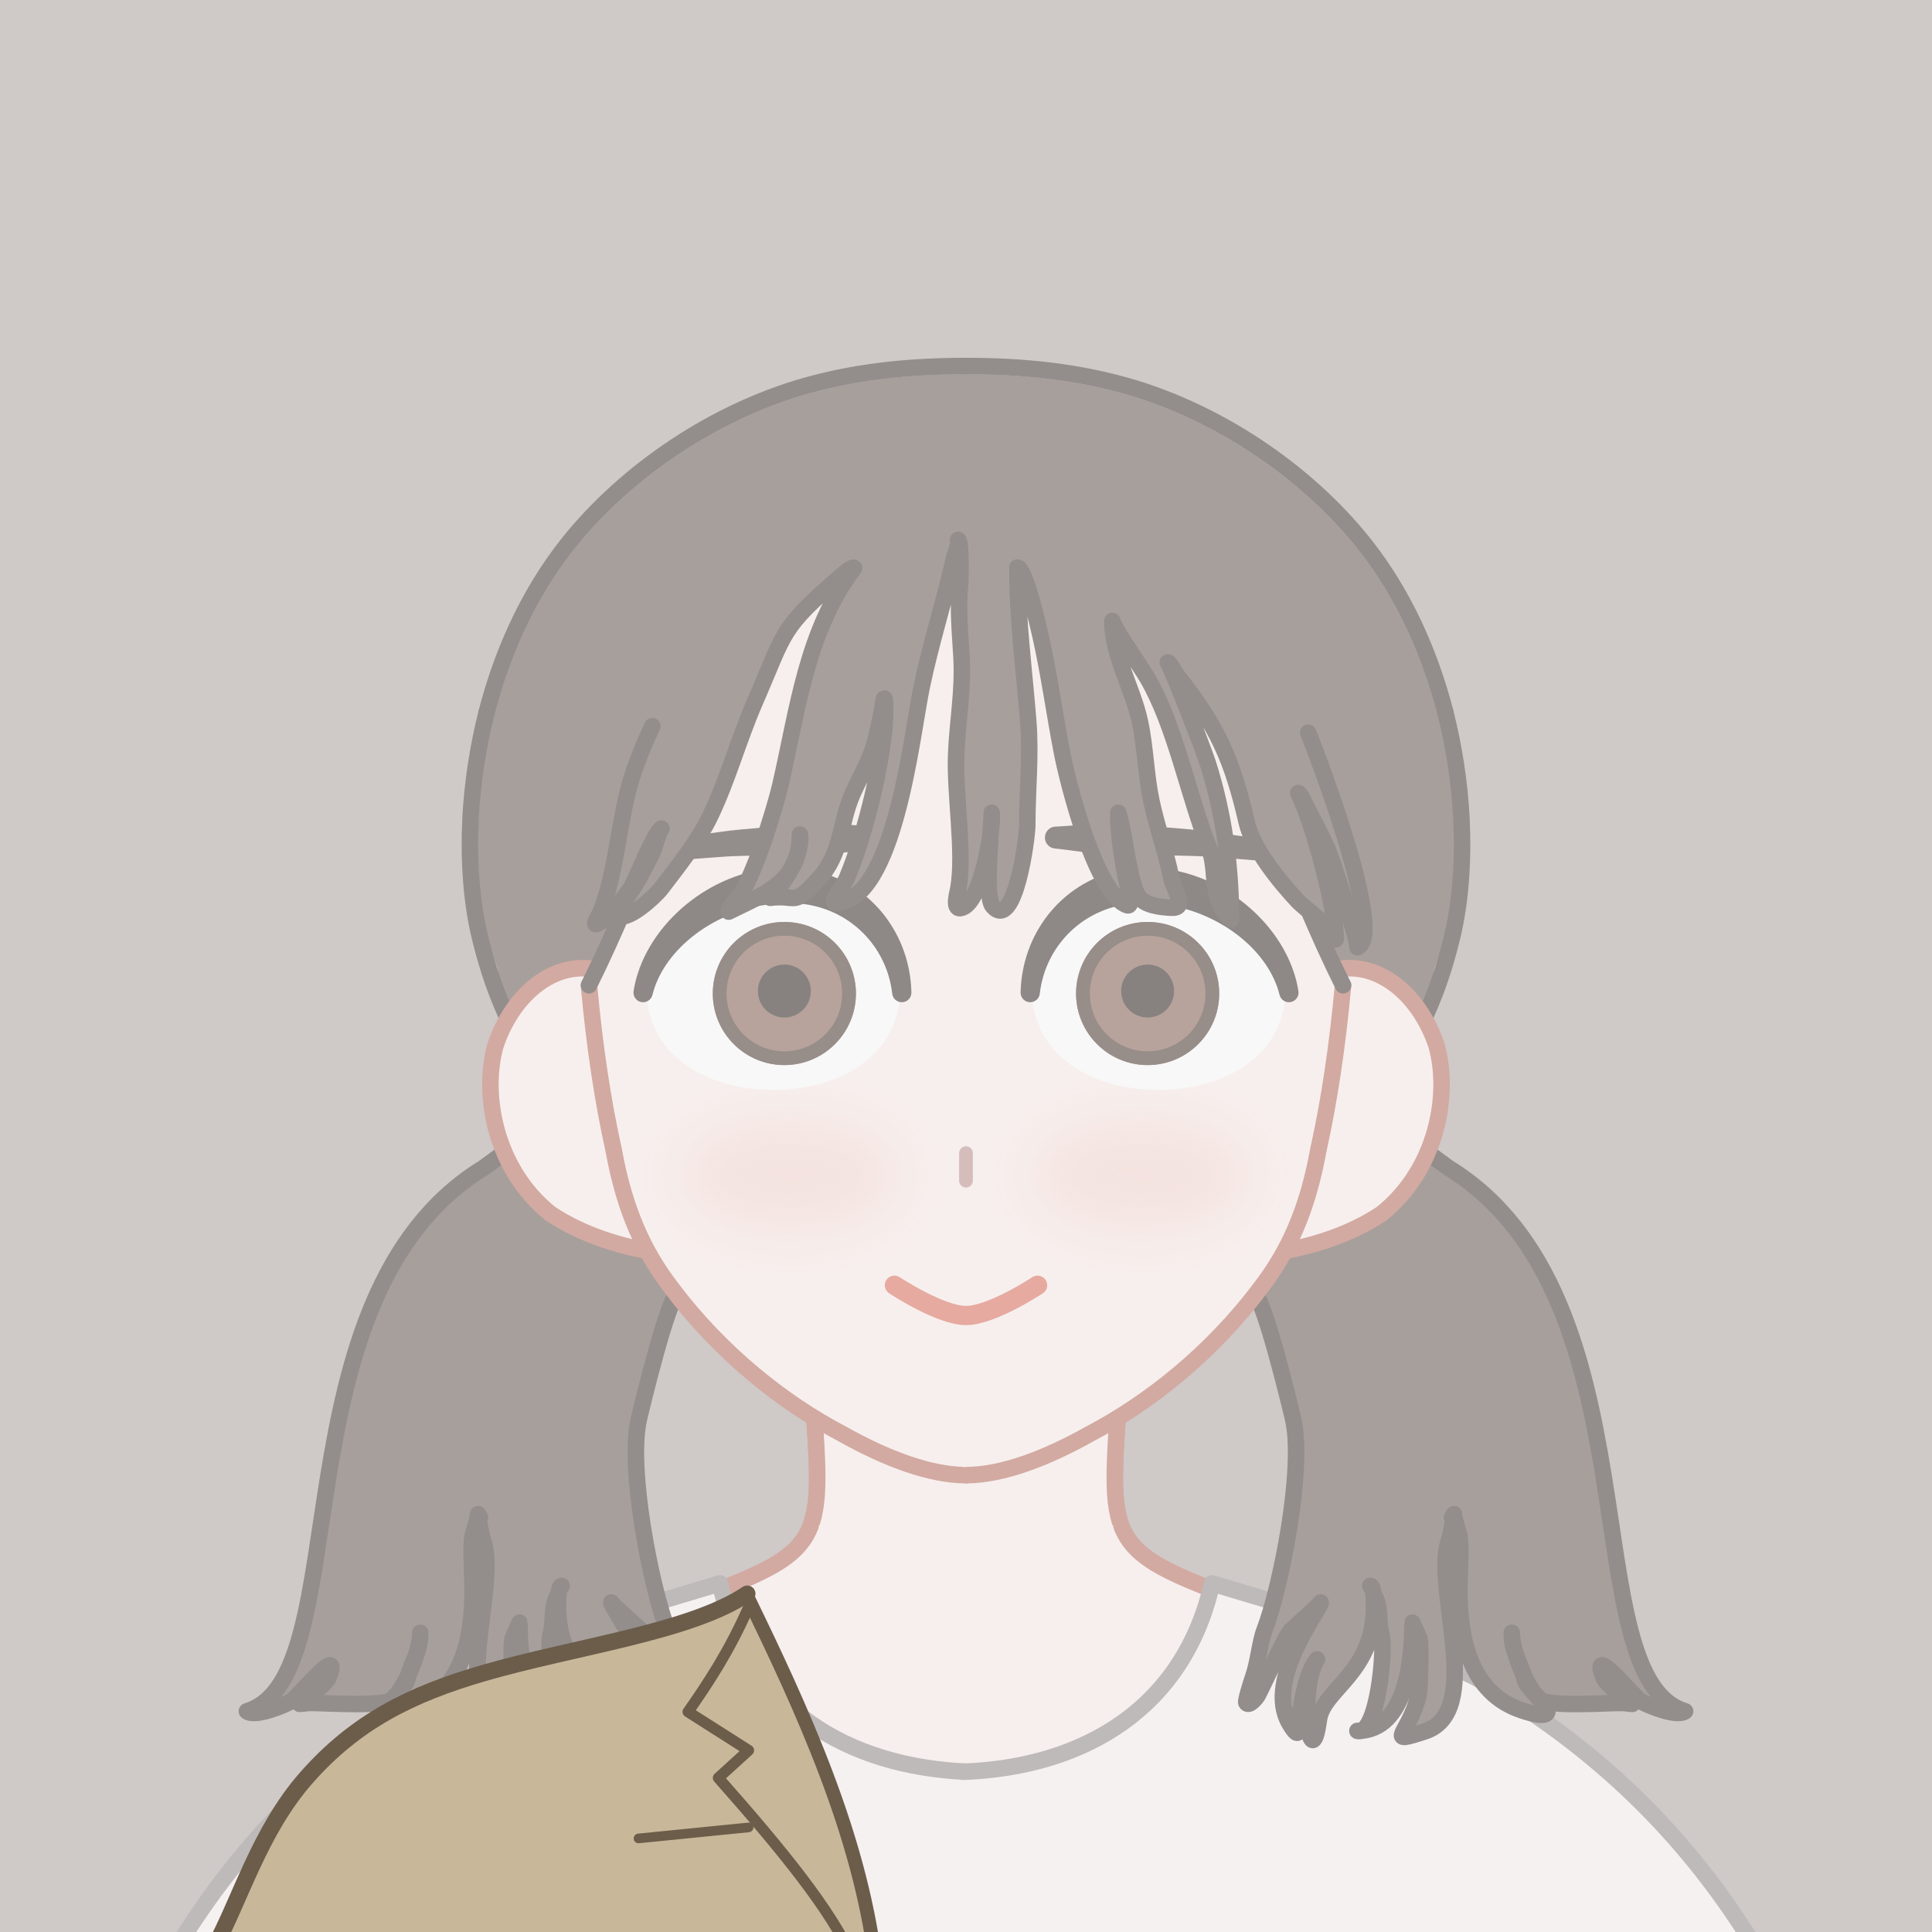
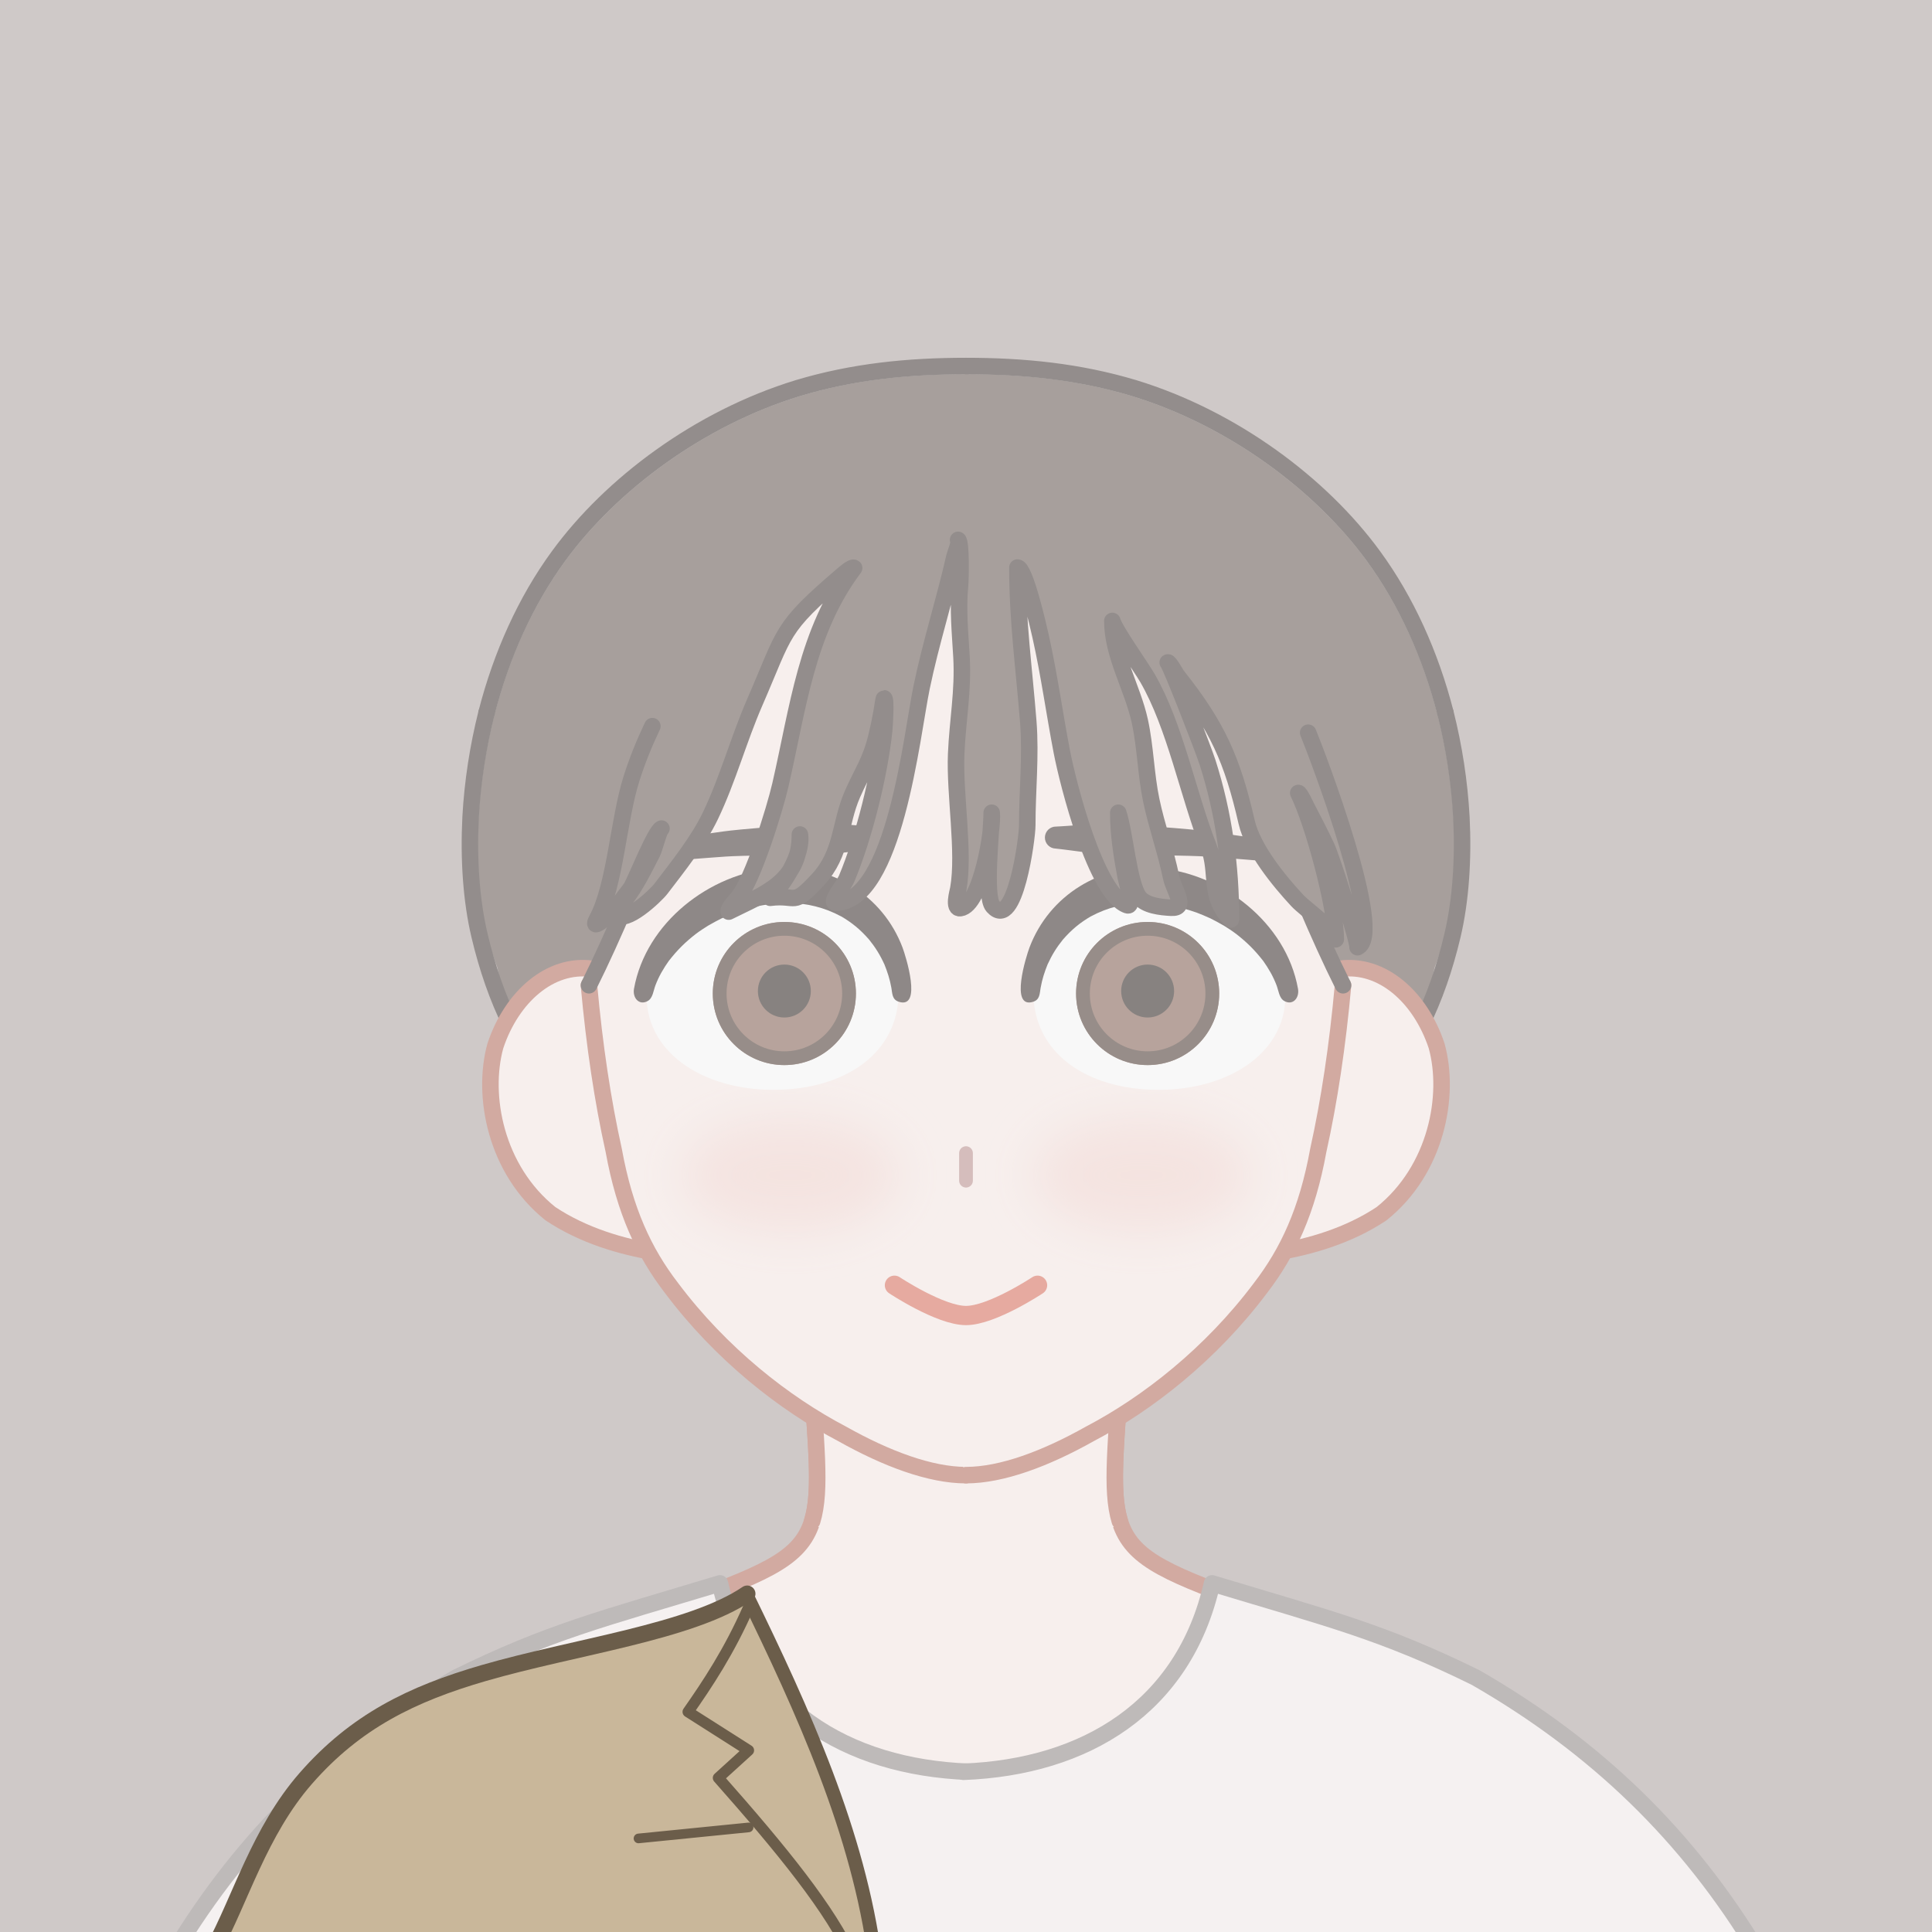
<svg xmlns="http://www.w3.org/2000/svg" width="702" height="702" viewBox="0 0 702 702">
  <g id="_ref">
    <g opacity="0.5">
      <defs>
        <clipPath id="makeup-blush-clip-path-32">
          <path d="M215.154 389.2 L359.154 389.2 L359.154 464.8 L215.154 464.8 Z" />
        </clipPath>
        <filter id="makeup-blush-filter-12" filterUnits="userSpaceOnUse" x="218.154" y="377" width="138" height="100" color-interpolation-filters="sRGB">
          <feGaussianBlur in="SourceGraphic" stdDeviation="9" color-interpolation-filters="linearRGB" />
        </filter>
        <clipPath id="cg-eye2">
-           <path d="M242 360 C242 338 262 326 288 326 C314 326 334 338 334 360 C334 382 314 396 288 396 C262 396 242 382 242 360 Z" fill="#ffffff" />
+           <path d="M242 360 C243.178 339.672 274.345 322.672 291.667 322.167 C315.335 321.476 333.5 338.667 333.5 360.667 C333.5 382.667 314 396 288 396 C262 396 240.727 381.963 242 360 Z" fill="#ffffff" />
        </clipPath>
      </defs>
      <rect width="702" height="702" fill="#ada19f" />
      <g data-layer="body">
        <g>
          <g>
            <path d="M295.671 489.536 C295.86 492.716 296.144 496.116 296.464 499.642 C297.826 514.657 301.926 539.769 294.878 553.441 C290.261 562.398 280.92 569.129 263.403 576.878 C201.389 604.31 121.546 617.454 90.97 686.317 C84.138 701.704 75.573 709.986 91.684 710.505 C172.929 713.121 257.936 710.936 339.784 711.863 C343.856 711.909 347.928 711.955 352 712 L352 490 C333.295 490 314.238 489.776 295.671 489.536 Z" fill="#fdeeea" />
            <path d="M82.239 710.936 C110.769 630.434 156.416 616.431 231.1 588.839 C305.46 561.366 299.091 568.122 294.374 492.286 C294.334 491.649 294.298 491.019 294.267 490.397" fill="none" stroke="#b46352" stroke-width="6" stroke-linecap="round" stroke-linejoin="round" />
            <path d="M214.397 621.514 C239.223 625.184 260.265 629.212 285.965 632.16 C304.952 634.337 315.621 632.997 329.595 648.055" fill="none" stroke="#b46352" stroke-width="5" stroke-linecap="round" opacity="0.35" />
          </g>
        </g>
        <g transform="translate(702 0) scale(-1 1)">
          <g>
            <path d="M295.671 489.536 C295.86 492.716 296.144 496.116 296.464 499.642 C297.826 514.657 301.926 539.769 294.878 553.441 C290.261 562.398 280.92 569.129 263.403 576.878 C201.389 604.31 121.546 617.454 90.97 686.317 C84.138 701.704 75.573 709.986 91.684 710.505 C172.929 713.121 257.936 710.936 339.784 711.863 C343.856 711.909 347.928 711.955 352 712 L352 490 C333.295 490 314.238 489.776 295.671 489.536 Z" fill="#fdeeea" />
            <path d="M82.239 710.936 C110.769 630.434 156.416 616.431 231.1 588.839 C305.46 561.366 299.091 568.122 294.374 492.286 C294.334 491.649 294.298 491.019 294.267 490.397" fill="none" stroke="#b46352" stroke-width="6" stroke-linecap="round" stroke-linejoin="round" />
            <path d="M214.397 621.514 C239.223 625.184 260.265 629.212 285.965 632.16 C304.952 634.337 315.621 632.997 329.595 648.055" fill="none" stroke="#b46352" stroke-width="5" stroke-linecap="round" opacity="0.35" />
          </g>
        </g>
      </g>
      <g data-layer="cloth">
        <g>
          <g />
          <g>
            <path d="M74.27 711.857 C75.096 711.857 79.455 711.785 79.27 710.857 C79.988 711.754 79.98 711.045 80.769 711.677 L352 712 L352 643.827 C352 643.827 331.27 644.738 331.27 640.857 C331.27 641.677 314.183 637.136 312.712 636.525 C293.686 628.622 281.108 615.775 268.622 596.894 C267.434 595.098 260.906 575.253 260.906 575.253 C260.906 575.253 250.529 579.563 238.02 583.014 C214.672 589.456 172.415 606.101 167.717 608.731 C138.02 625.357 104.398 654.614 83.864 679.173 C78.119 686.044 53.378 710.723 70.211 711.756 C71.508 711.835 72.891 711.857 74.27 711.857 Z" fill="#f9f2f1" />
            <path d="M63.073 709.523 C88.77 666.857 122.1 634.7 165.83 609.54 C199.77 592.857 218.52 588.357 261.6 575.333 C271.77 620.357 307.667 642.084 351.917 643.784" fill="none" stroke="#8b8382" stroke-width="6" stroke-linecap="round" stroke-linejoin="round" />
          </g>
        </g>
        <g transform="translate(702 0) scale(-1 1)">
          <g />
          <g>
            <path d="M74.27 711.857 C75.096 711.857 79.455 711.785 79.27 710.857 C79.988 711.754 79.98 711.045 80.769 711.677 L352 712 L352 643.827 C352 643.827 331.27 644.738 331.27 640.857 C331.27 641.677 314.183 637.136 312.712 636.525 C293.686 628.622 281.108 615.775 268.622 596.894 C267.434 595.098 260.906 575.253 260.906 575.253 C260.906 575.253 250.529 579.563 238.02 583.014 C214.672 589.456 172.415 606.101 167.717 608.731 C138.02 625.357 104.398 654.614 83.864 679.173 C78.119 686.044 53.378 710.723 70.211 711.756 C71.508 711.835 72.891 711.857 74.27 711.857 Z" fill="#f9f2f1" />
            <path d="M63.073 709.523 C88.77 666.857 122.1 634.7 165.83 609.54 C199.77 592.857 218.52 588.357 261.6 575.333 C271.77 620.357 307.667 642.084 351.917 643.784" fill="none" stroke="#8b8382" stroke-width="6" stroke-linecap="round" stroke-linejoin="round" />
          </g>
        </g>
      </g>
      <g data-layer="skinNeck">
        <g>
          <g>
            <path d="M296.464 499.642 C296.144 496.116 295.86 492.716 295.671 489.536 C314.238 489.776 333.295 490 352 490 L352 562.636 L351.354 562.564 L345.706 561.869 C333.876 560.36 321.926 558.6 310.081 557.018 C306.575 556.55 293.84 555.879 295.498 552.147 C301.677 538.233 297.784 514.195 296.464 499.642 Z" fill="#fdeeea" />
            <path d="M295.107 552.726 C298.619 541.358 296.351 524.081 294.374 492.286" fill="none" stroke="#b46352" stroke-width="6" stroke-linecap="round" stroke-linejoin="round" />
          </g>
        </g>
        <g transform="translate(702 0) scale(-1 1)">
          <g>
            <path d="M296.464 499.642 C296.144 496.116 295.86 492.716 295.671 489.536 C314.238 489.776 333.295 490 352 490 L352 562.636 L351.354 562.564 L345.706 561.869 C333.876 560.36 321.926 558.6 310.081 557.018 C306.575 556.55 293.84 555.879 295.498 552.147 C301.677 538.233 297.784 514.195 296.464 499.642 Z" fill="#fdeeea" />
            <path d="M295.107 552.726 C298.619 541.358 296.351 524.081 294.374 492.286" fill="none" stroke="#b46352" stroke-width="6" stroke-linecap="round" stroke-linejoin="round" />
          </g>
        </g>
      </g>
-       <g data-layer="hairMid">
-         <g>
-           <g>
-             <path d="M246.346 470.051 C252.058 457.884 251.33 448.199 243.07 434.669 C238.956 426.719 237.325 420.839 228.711 415.289 C206.623 401.069 195.92 409.499 175.625 424.389 C99.328 471.409 130.552 609.403 89.711 621.793 C92.696 624.063 103.403 619.583 105.822 618.153 C108.255 616.713 124.757 596.133 119.336 609.653 C118.582 611.533 113.631 615.683 111.427 617.133 C106.635 620.283 109.057 618.723 113.403 618.773 C118.927 618.823 139.489 620.153 142.388 617.583 C147.818 612.773 152.711 599.273 152.711 593.263 C152.711 600.773 149.385 603.763 148.149 609.773 C147.304 613.873 139.593 619.023 139.706 621.733 C139.843 625.043 149.803 621.283 151.883 620.363 C170.299 612.233 171.711 589.693 171.711 577.413 C171.711 572.163 170.979 563.063 171.67 558.353 C171.876 556.953 173.9 551.093 173.711 550.173 C173.96 550.589 174.197 551.005 174.421 551.422 L174.11 550.922 C173.439 551.258 175.192 558.829 175.579 559.922 C181.477 576.576 162.297 622.015 184.409 629.153 C199.261 633.947 190.038 630.137 186.546 615.971 C186.03 613.875 185.61 597.159 186.226 595.409 C186.446 594.785 188.796 589.666 188.777 589.589 C188.777 602.195 190.785 628.922 208.777 628.922 C201.455 630.753 198.534 598.933 200.068 593.773 C201.338 589.499 200.169 584.271 202.538 579.84 C203.243 578.52 203.238 576.081 204.11 576.256 C202.849 576.003 202.797 581.895 202.777 582.922 C202.285 607.842 221.252 613.552 222.777 624.922 C225.695 646.676 230.392 614.04 223.444 602.922 C227.157 607.873 228.466 615.721 229.444 621.589 C230.324 626.871 228.975 634.026 233.57 626.033 C242.692 610.164 221.67 584.015 222.11 582.256 C223.525 584.142 230.728 590.225 232.983 592.471 C235.024 594.505 242.514 611.398 245.016 616.038 C245.475 616.889 248.24 620.248 249.146 618.672 C249.502 618.052 247.263 611.007 246.804 609.719 C244.719 603.857 244.271 596.797 242.595 592.453 C236.61 576.947 227.965 533.366 232.163 515.515 C233.177 511.198 242.851 470.916 246.346 470.051 Z" fill="#5d4e48" stroke="#352a27" stroke-width="6" stroke-linecap="round" stroke-linejoin="round" />
-           </g>
-         </g>
-         <g transform="translate(702 0) scale(-1 1)">
-           <g>
-             <path d="M246.346 470.051 C252.058 457.884 251.33 448.199 243.07 434.669 C238.956 426.719 237.325 420.839 228.711 415.289 C206.623 401.069 195.92 409.499 175.625 424.389 C99.328 471.409 130.552 609.403 89.711 621.793 C92.696 624.063 103.403 619.583 105.822 618.153 C108.255 616.713 124.757 596.133 119.336 609.653 C118.582 611.533 113.631 615.683 111.427 617.133 C106.635 620.283 109.057 618.723 113.403 618.773 C118.927 618.823 139.489 620.153 142.388 617.583 C147.818 612.773 152.711 599.273 152.711 593.263 C152.711 600.773 149.385 603.763 148.149 609.773 C147.304 613.873 139.593 619.023 139.706 621.733 C139.843 625.043 149.803 621.283 151.883 620.363 C170.299 612.233 171.711 589.693 171.711 577.413 C171.711 572.163 170.979 563.063 171.67 558.353 C171.876 556.953 173.9 551.093 173.711 550.173 C173.96 550.589 174.197 551.005 174.421 551.422 L174.11 550.922 C173.439 551.258 175.192 558.829 175.579 559.922 C181.477 576.576 162.297 622.015 184.409 629.153 C199.261 633.947 190.038 630.137 186.546 615.971 C186.03 613.875 185.61 597.159 186.226 595.409 C186.446 594.785 188.796 589.666 188.777 589.589 C188.777 602.195 190.785 628.922 208.777 628.922 C201.455 630.753 198.534 598.933 200.068 593.773 C201.338 589.499 200.169 584.271 202.538 579.84 C203.243 578.52 203.238 576.081 204.11 576.256 C202.849 576.003 202.797 581.895 202.777 582.922 C202.285 607.842 221.252 613.552 222.777 624.922 C225.695 646.676 230.392 614.04 223.444 602.922 C227.157 607.873 228.466 615.721 229.444 621.589 C230.324 626.871 228.975 634.026 233.57 626.033 C242.692 610.164 221.67 584.015 222.11 582.256 C223.525 584.142 230.728 590.225 232.983 592.471 C235.024 594.505 242.514 611.398 245.016 616.038 C245.475 616.889 248.24 620.248 249.146 618.672 C249.502 618.052 247.263 611.007 246.804 609.719 C244.719 603.857 244.271 596.797 242.595 592.453 C236.61 576.947 227.965 533.366 232.163 515.515 C233.177 511.198 242.851 470.916 246.346 470.051 Z" fill="#5d4e48" stroke="#352a27" stroke-width="6" stroke-linecap="round" stroke-linejoin="round" />
-           </g>
-         </g>
-       </g>
      <g data-layer="hairBase">
        <g>
          <g>
            <path d="M352 381.448 L352 135.951 L351.016 135.951 C330.344 135.951 310.656 137.919 290.968 143.826 C255.53 154.654 224.03 178.279 205.327 203.873 C186.623 229.467 175.795 262.936 173.826 297.39 C172.842 317.077 174.811 336.765 180.717 351.531 C182.027 358.081 184.209 364.632 187.262 370.602 C187.365 370.682 201.168 393.038 203.562 396.448 C204.832 398.257 211.612 404.019 213.517 405.842 C223.248 415.153 227.833 417.061 239.562 423.948 C253.821 432.321 287.168 441.633 303.192 437.819 C328.028 431.907 350.54 430.17 351.074 398.222 C351.102 396.519 351.452 381.949 352 381.448 Z" fill="#5d4e48" />
          </g>
          <g>
            <path d="M351 133 C330 133 310 135 290 141 C254 152 222 176 203 202 C191 218.4 182.2 238 176.8 259" fill="none" stroke="#352a27" stroke-width="6" stroke-linecap="round" stroke-linejoin="round" />
          </g>
          <g>
            <path d="M176.8 259 C173.7 271.3 171.7 284.1 171 297 C170.247 312.067 171.196 327.134 174.275 340.064 C179.731 362.97 189.199 384.12 205.639 400.625 C218.159 413.194 231.61 422.103 248.042 428.491 C248.47 428.658 248.896 428.816 249.319 428.964 C252.635 430.122 260.334 430.818 262.896 432.282" fill="none" stroke="#352a27" stroke-width="6" stroke-linecap="round" stroke-linejoin="round" />
          </g>
        </g>
        <g transform="translate(702 0) scale(-1 1)">
          <g>
            <path d="M352 381.448 L352 135.951 L351.016 135.951 C330.344 135.951 310.656 137.919 290.968 143.826 C255.53 154.654 224.03 178.279 205.327 203.873 C186.623 229.467 175.795 262.936 173.826 297.39 C172.842 317.077 174.811 336.765 180.717 351.531 C182.027 358.081 184.209 364.632 187.262 370.602 C187.365 370.682 201.168 393.038 203.562 396.448 C204.832 398.257 211.612 404.019 213.517 405.842 C223.248 415.153 227.833 417.061 239.562 423.948 C253.821 432.321 287.168 441.633 303.192 437.819 C328.028 431.907 350.54 430.17 351.074 398.222 C351.102 396.519 351.452 381.949 352 381.448 Z" fill="#5d4e48" />
          </g>
          <g>
            <path d="M351 133 C330 133 310 135 290 141 C254 152 222 176 203 202 C191 218.4 182.2 238 176.8 259" fill="none" stroke="#352a27" stroke-width="6" stroke-linecap="round" stroke-linejoin="round" />
          </g>
          <g>
            <path d="M176.8 259 C173.7 271.3 171.7 284.1 171 297 C170.247 312.067 171.196 327.134 174.275 340.064 C179.731 362.97 189.199 384.12 205.639 400.625 C218.159 413.194 231.61 422.103 248.042 428.491 C248.47 428.658 248.896 428.816 249.319 428.964 C252.635 430.122 260.334 430.818 262.896 432.282" fill="none" stroke="#352a27" stroke-width="6" stroke-linecap="round" stroke-linejoin="round" />
          </g>
        </g>
      </g>
      <g data-layer="ear">
        <g>
          <g>
            <path d="M215 352 C200 350 186 362 180 380 C175 398 180 425 200 441 C212 449 226 453 238 455 L225 380 Z" fill="#fdeeea" />
            <path d="M215 352 C200 350 186 362 180 380 C175 398 180 425 200 441 C212 449 226 453 238 455" fill="none" stroke="#b46352" stroke-width="6" stroke-linecap="round" stroke-linejoin="round" />
          </g>
        </g>
        <g transform="translate(702 0) scale(-1 1)">
          <g>
            <path d="M215 352 C200 350 186 362 180 380 C175 398 180 425 200 441 C212 449 226 453 238 455 L225 380 Z" fill="#fdeeea" />
            <path d="M215 352 C200 350 186 362 180 380 C175 398 180 425 200 441 C212 449 226 453 238 455" fill="none" stroke="#b46352" stroke-width="6" stroke-linecap="round" stroke-linejoin="round" />
          </g>
        </g>
      </g>
      <g data-layer="face">
        <g>
          <g>
            <path d="M352 200 L351 200 C322 200 296 208 278 228 C262 246 250 272 240 298 C232 318 223 340 214 358 C216 380 219 400 223 418 C227 440 234 455 244 468 C262 492 285 510 306 521 C322 530 338 536 351 536 L352 536 Z" fill="#fdeeea" />
            <path d="M214 358 C216 380 219 400 223 418 C227 440 234 455 244 468 C262 492 285 510 306 521 C322 530 338 536 351 536" fill="none" stroke="#b46352" stroke-width="6" stroke-linecap="round" stroke-linejoin="round" />
          </g>
        </g>
        <g transform="translate(702 0) scale(-1 1)">
          <g>
            <path d="M352 200 L351 200 C322 200 296 208 278 228 C262 246 250 272 240 298 C232 318 223 340 214 358 C216 380 219 400 223 418 C227 440 234 455 244 468 C262 492 285 510 306 521 C322 530 338 536 351 536 L352 536 Z" fill="#fdeeea" />
            <path d="M214 358 C216 380 219 400 223 418 C227 440 234 455 244 468 C262 492 285 510 306 521 C322 530 338 536 351 536" fill="none" stroke="#b46352" stroke-width="6" stroke-linecap="round" stroke-linejoin="round" />
          </g>
        </g>
      </g>
      <g data-layer="makeup">
        <g>
          <g>
            <g clip-path="url(#makeup-blush-clip-path-32)">
              <g filter="url(#makeup-blush-filter-12)">
                <ellipse cx="287.154" cy="427" rx="40" ry="21" fill="#f3bfb8" opacity="0.5" />
              </g>
            </g>
          </g>
        </g>
        <g transform="translate(702 0) scale(-1 1)">
          <g>
            <g clip-path="url(#makeup-blush-clip-path-32)">
              <g filter="url(#makeup-blush-filter-12)">
                <ellipse cx="287.154" cy="427" rx="40" ry="21" fill="#f3bfb8" opacity="0.5" />
              </g>
            </g>
          </g>
        </g>
      </g>
      <g data-layer="mouth">
        <g>
          <path d="M351 419 L351 429" fill="none" stroke="#b98a88" stroke-width="5" stroke-linecap="round" />
        </g>
        <g>
          <path d="M325 467 C325 467 341.59 478 351 478 C360.41 478 377 467 377 467" fill="none" stroke="#dc6450" stroke-width="7" stroke-linecap="round" stroke-linejoin="round" />
        </g>
      </g>
      <g data-layer="eye">
        <g transform="translate(285 361) scale(1) translate(-292 -361)">
-           <path d="M242 360 C242 338 262 326 288 326 C314 326 334 338 334 360 C334 382 314 396 288 396 C262 396 242 382 242 360 Z" fill="#ffffff" />
+           <path d="M242 360 C243.178 339.672 274.345 322.672 291.667 322.167 C315.335 321.476 333.5 338.667 333.5 360.667 C333.5 382.667 314 396 288 396 C262 396 240.727 381.963 242 360 Z" fill="#ffffff" />
          <g clip-path="url(#cg-eye2)">
            <g transform="translate(292 361) scale(0.26)">
              <g transform="translate(-110 -110) scale(1)">
                <g>
                  <circle cx="110" cy="110" r="100" fill="#7e5647" />
                  <circle cx="110" cy="106.526" r="37" fill="#1e1410" />
                </g>
              </g>
            </g>
            <circle cx="292" cy="361" r="23.5" fill="none" stroke="#3e2a22" stroke-width="5" />
          </g>
          <g>
-             <polygon points="237.252,359.897 237.551,358.24 237.883,356.76 237.941,356.513 238.406,354.792 238.803,353.526 238.951,353.061 239.578,351.317 239.962,350.368 240.28,349.584 241.058,347.862 241.344,347.294 241.925,346.127 242.867,344.408 242.928,344.314 243.885,342.708 244.617,341.579 244.985,341.016 246.164,339.343 246.569,338.814 247.417,337.698 248.568,336.29 248.745,336.08 250.15,334.489 250.84,333.764 251.624,332.938 253.169,331.426 253.251,331.357 254.778,329.959 255.664,329.208 256.451,328.542 258.188,327.176 258.338,327.071 259.976,325.871 260.978,325.193 261.816,324.627 263.713,323.445 263.884,323.351 265.648,322.334 266.723,321.768 267.619,321.299 269.636,320.333 269.832,320.251 271.687,319.443 272.839,318.994 273.747,318.642 275.844,317.917 276.12,317.835 277.977,317.271 279.259,316.935 280.089,316.72 282.225,316.252 282.674,316.172 284.386,315.867 285.904,315.658 286.538,315.572 288.676,315.367 289.401,315.327 290.829,315.25 292.642,315.226 293.004,315.221 295.029,315.28 296.147,315.36 297.018,315.423 298.974,315.649 299.642,315.754 300.899,315.956 302.839,316.351 303.092,316.412 304.736,316.824 306.239,317.271 306.592,317.373 308.418,318.001 309.548,318.446 310.23,318.713 311.993,319.495 312.749,319.869 313.708,320.347 315.391,321.276 315.82,321.534 317.035,322.277 318.624,323.341 318.745,323.424 320.158,324.467 321.316,325.4 321.654,325.667 323.091,326.923 323.903,327.696 324.47,328.235 325.79,329.602 326.297,330.172 327.055,331.028 328.256,332.499 328.49,332.806 329.392,334.018 330.352,335.425 330.465,335.582 331.471,337.186 332.122,338.33 332.409,338.828 333.281,340.508 333.67,341.338 334.08,342.214 334.808,343.949 334.992,344.434 335.468,345.715 336.057,347.505 336.088,347.599 336.571,349.304 336.901,350.668 337.014,351.126 337.388,352.973 337.543,353.928 337.688,354.817 337.915,356.668 337.962,357.21 338.072,358.537 338.153,360.357 338.146,361.044 338.006,361.715 337.737,362.346 337.35,362.913 336.861,363.394 336.286,363.769 335.65,364.026 334.976,364.153 334.29,364.146 333.618,364.006 332.987,363.737 332.42,363.35 331.94,362.861 331.564,362.286 331.308,361.65 331.18,360.976 330.952,359.311 330.741,358.141 330.667,357.75 330.321,356.221 330.125,355.498 329.911,354.712 329.435,353.212 329.326,352.918 328.903,351.751 328.295,350.262 328.289,350.247 332.186,348.915 328.346,350.404 327.667,348.922 327.122,347.855 326.963,347.551 326.209,346.222 325.793,345.553 325.404,344.931 324.546,343.673 324.313,343.364 323.644,342.461 322.641,341.211 326.581,338.437 322.758,341.37 322.695,341.298 321.707,340.166 320.806,339.215 320.678,339.088 319.611,338.057 318.914,337.435 318.503,337.07 317.368,336.138 316.918,335.8 316.202,335.257 315.002,334.422 314.826,334.316 313.769,333.636 312.455,332.862 312.429,332.847 315.575,328.126 312.628,332.973 311.255,332.235 310.187,331.716 309.949,331.605 308.63,331.03 307.86,330.729 307.304,330.513 305.949,330.043 305.483,329.903 304.56,329.62 303.179,329.254 303.067,329.233 301.785,328.941 300.369,328.674 300.36,328.676 298.901,328.459 297.886,328.344 297.468,328.298 296.013,328.186 295.393,328.162 294.522,328.124 292.996,328.113 292.886,328.117 291.308,328.156 290.115,328.224 289.625,328.251 287.955,328.397 287.555,328.445 286.26,328.598 284.767,328.824 284.542,328.856 282.84,329.164 282.225,329.296 281.147,329.526 279.48,329.94 279.412,329.953 277.697,330.432 276.975,330.658 276,330.962 274.294,331.56 274.289,331.557 272.589,332.208 271.847,332.519 270.917,332.909 269.253,333.675 269.166,333.715 266.483,328.557 269.341,333.62 267.607,334.487 266.89,334.872 265.995,335.352 264.409,336.278 264.333,336.322 261.3,331.723 264.49,336.215 262.858,337.24 262.157,337.711 261.347,338.255 259.821,339.363 259.808,339.373 256.523,335.37 259.946,339.255 258.454,340.418 257.716,341.032 257.083,341.559 255.762,342.739 255.685,342.806 254.501,343.949 253.647,344.833 253.301,345.188 252.159,346.459 251.834,346.845 251.082,347.752 250.048,349.104 250.03,349.127 246.472,346.733 250.12,348.988 249.134,350.389 248.514,351.347 248.254,351.743 247.457,353.088 247.132,353.691 246.724,354.451 246.056,355.833 245.922,356.135 245.462,357.208 244.942,358.578 244.909,358.668 244.488,359.962 244.081,361.436 243.865,362.087 243.527,362.684 243.078,363.203 242.537,363.625 241.924,363.933 241.262,364.116 240.578,364.166 239.897,364.081 239.246,363.865 238.649,363.527 238.13,363.078 237.708,362.537 237.4,361.924 237.218,361.262 237.168,360.578" fill="#2b201d" />
+             <path d="M328.289 350.247 L328.346 350.404 C326.72 346.855 325.084 344.255 322.641 341.211 L322.758 341.37 C319.598 337.758 316.589 335.249 312.429 332.847 L312.628 332.973 C300.334 326.364 287.171 327.046 274.294 331.56 L274.289 331.557 C272.521 332.234 270.886 332.924 269.166 333.715 L269.341 333.62 C267.606 334.487 266.011 335.351 264.333 336.322 L264.49 336.215 C262.896 337.216 261.303 338.226 259.808 339.373 L259.946 339.255 C255.932 342.384 253.172 345.112 250.03 349.127 L250.12 348.988 C248.035 351.95 246.428 354.662 245.138 358.063 C244.417 359.962 244.212 362.663 242.378 363.705 C239.23 365.493 236.768 362.578 237.37 359.245 C241.705 335.218 264.857 317.36 288.406 315.393 C309.011 313.672 327.776 325.333 334.927 344.263 C336.104 347.378 342.185 366.695 333.618 364.006 C331.101 363.216 331.256 360.996 330.878 358.899 C330.309 355.745 329.477 353.208 328.289 350.247 Z" fill="#2b201d" />
          </g>
        </g>
        <g transform="translate(702 0) scale(-1 1)">
          <g transform="translate(285 361) scale(1) translate(-292 -361)">
-             <path d="M242 360 C242 338 262 326 288 326 C314 326 334 338 334 360 C334 382 314 396 288 396 C262 396 242 382 242 360 Z" fill="#ffffff" />
+             <path d="M242 360 C243.178 339.672 274.345 322.672 291.667 322.167 C315.335 321.476 333.5 338.667 333.5 360.667 C333.5 382.667 314 396 288 396 C262 396 240.727 381.963 242 360 Z" fill="#ffffff" />
            <g clip-path="url(#cg-eye2)">
              <g transform="translate(292 361) scale(0.26)">
                <g transform="translate(-110 -110) scale(1)">
                  <g>
                    <circle cx="110" cy="110" r="100" fill="#7e5647" />
                    <circle cx="110" cy="106.526" r="37" fill="#1e1410" />
                  </g>
                </g>
              </g>
              <circle cx="292" cy="361" r="23.5" fill="none" stroke="#3e2a22" stroke-width="5" />
            </g>
            <g>
-               <polygon points="237.252,359.897 237.551,358.24 237.883,356.76 237.941,356.513 238.406,354.792 238.803,353.526 238.951,353.061 239.578,351.317 239.962,350.368 240.28,349.584 241.058,347.862 241.344,347.294 241.925,346.127 242.867,344.408 242.928,344.314 243.885,342.708 244.617,341.579 244.985,341.016 246.164,339.343 246.569,338.814 247.417,337.698 248.568,336.29 248.745,336.08 250.15,334.489 250.84,333.764 251.624,332.938 253.169,331.426 253.251,331.357 254.778,329.959 255.664,329.208 256.451,328.542 258.188,327.176 258.338,327.071 259.976,325.871 260.978,325.193 261.816,324.627 263.713,323.445 263.884,323.351 265.648,322.334 266.723,321.768 267.619,321.299 269.636,320.333 269.832,320.251 271.687,319.443 272.839,318.994 273.747,318.642 275.844,317.917 276.12,317.835 277.977,317.271 279.259,316.935 280.089,316.72 282.225,316.252 282.674,316.172 284.386,315.867 285.904,315.658 286.538,315.572 288.676,315.367 289.401,315.327 290.829,315.25 292.642,315.226 293.004,315.221 295.029,315.28 296.147,315.36 297.018,315.423 298.974,315.649 299.642,315.754 300.899,315.956 302.839,316.351 303.092,316.412 304.736,316.824 306.239,317.271 306.592,317.373 308.418,318.001 309.548,318.446 310.23,318.713 311.993,319.495 312.749,319.869 313.708,320.347 315.391,321.276 315.82,321.534 317.035,322.277 318.624,323.341 318.745,323.424 320.158,324.467 321.316,325.4 321.654,325.667 323.091,326.923 323.903,327.696 324.47,328.235 325.79,329.602 326.297,330.172 327.055,331.028 328.256,332.499 328.49,332.806 329.392,334.018 330.352,335.425 330.465,335.582 331.471,337.186 332.122,338.33 332.409,338.828 333.281,340.508 333.67,341.338 334.08,342.214 334.808,343.949 334.992,344.434 335.468,345.715 336.057,347.505 336.088,347.599 336.571,349.304 336.901,350.668 337.014,351.126 337.388,352.973 337.543,353.928 337.688,354.817 337.915,356.668 337.962,357.21 338.072,358.537 338.153,360.357 338.146,361.044 338.006,361.715 337.737,362.346 337.35,362.913 336.861,363.394 336.286,363.769 335.65,364.026 334.976,364.153 334.29,364.146 333.618,364.006 332.987,363.737 332.42,363.35 331.94,362.861 331.564,362.286 331.308,361.65 331.18,360.976 330.952,359.311 330.741,358.141 330.667,357.75 330.321,356.221 330.125,355.498 329.911,354.712 329.435,353.212 329.326,352.918 328.903,351.751 328.295,350.262 328.289,350.247 332.186,348.915 328.346,350.404 327.667,348.922 327.122,347.855 326.963,347.551 326.209,346.222 325.793,345.553 325.404,344.931 324.546,343.673 324.313,343.364 323.644,342.461 322.641,341.211 326.581,338.437 322.758,341.37 322.695,341.298 321.707,340.166 320.806,339.215 320.678,339.088 319.611,338.057 318.914,337.435 318.503,337.07 317.368,336.138 316.918,335.8 316.202,335.257 315.002,334.422 314.826,334.316 313.769,333.636 312.455,332.862 312.429,332.847 315.575,328.126 312.628,332.973 311.255,332.235 310.187,331.716 309.949,331.605 308.63,331.03 307.86,330.729 307.304,330.513 305.949,330.043 305.483,329.903 304.56,329.62 303.179,329.254 303.067,329.233 301.785,328.941 300.369,328.674 300.36,328.676 298.901,328.459 297.886,328.344 297.468,328.298 296.013,328.186 295.393,328.162 294.522,328.124 292.996,328.113 292.886,328.117 291.308,328.156 290.115,328.224 289.625,328.251 287.955,328.397 287.555,328.445 286.26,328.598 284.767,328.824 284.542,328.856 282.84,329.164 282.225,329.296 281.147,329.526 279.48,329.94 279.412,329.953 277.697,330.432 276.975,330.658 276,330.962 274.294,331.56 274.289,331.557 272.589,332.208 271.847,332.519 270.917,332.909 269.253,333.675 269.166,333.715 266.483,328.557 269.341,333.62 267.607,334.487 266.89,334.872 265.995,335.352 264.409,336.278 264.333,336.322 261.3,331.723 264.49,336.215 262.858,337.24 262.157,337.711 261.347,338.255 259.821,339.363 259.808,339.373 256.523,335.37 259.946,339.255 258.454,340.418 257.716,341.032 257.083,341.559 255.762,342.739 255.685,342.806 254.501,343.949 253.647,344.833 253.301,345.188 252.159,346.459 251.834,346.845 251.082,347.752 250.048,349.104 250.03,349.127 246.472,346.733 250.12,348.988 249.134,350.389 248.514,351.347 248.254,351.743 247.457,353.088 247.132,353.691 246.724,354.451 246.056,355.833 245.922,356.135 245.462,357.208 244.942,358.578 244.909,358.668 244.488,359.962 244.081,361.436 243.865,362.087 243.527,362.684 243.078,363.203 242.537,363.625 241.924,363.933 241.262,364.116 240.578,364.166 239.897,364.081 239.246,363.865 238.649,363.527 238.13,363.078 237.708,362.537 237.4,361.924 237.218,361.262 237.168,360.578" fill="#2b201d" />
+               <path d="M328.289 350.247 L328.346 350.404 C326.72 346.855 325.084 344.255 322.641 341.211 L322.758 341.37 C319.598 337.758 316.589 335.249 312.429 332.847 L312.628 332.973 C300.334 326.364 287.171 327.046 274.294 331.56 L274.289 331.557 C272.521 332.234 270.886 332.924 269.166 333.715 L269.341 333.62 C267.606 334.487 266.011 335.351 264.333 336.322 L264.49 336.215 C262.896 337.216 261.303 338.226 259.808 339.373 L259.946 339.255 C255.932 342.384 253.172 345.112 250.03 349.127 L250.12 348.988 C248.035 351.95 246.428 354.662 245.138 358.063 C244.417 359.962 244.212 362.663 242.378 363.705 C239.23 365.493 236.768 362.578 237.37 359.245 C241.705 335.218 264.857 317.36 288.406 315.393 C309.011 313.672 327.776 325.333 334.927 344.263 C336.104 347.378 342.185 366.695 333.618 364.006 C331.101 363.216 331.256 360.996 330.878 358.899 C330.309 355.745 329.477 353.208 328.289 350.247 Z" fill="#2b201d" />
            </g>
          </g>
        </g>
      </g>
      <g data-layer="hairLine">
        <g>
          <g>
            <path d="M351 200 C322 200 296 208 278 228 C262 246 250 272 240 298 C232 318 223 340 214 358" fill="none" stroke="#352a27" stroke-width="6" stroke-linecap="round" stroke-linejoin="round" />
          </g>
        </g>
        <g transform="translate(702 0) scale(-1 1)">
          <g>
            <path d="M351 200 C322 200 296 208 278 228 C262 246 250 272 240 298 C232 318 223 340 214 358" fill="none" stroke="#352a27" stroke-width="6" stroke-linecap="round" stroke-linejoin="round" />
          </g>
        </g>
      </g>
      <g data-layer="brow">
        <g>
          <g transform="translate(-7 0)">
            <g>
              <g>
                <path d="M251.563 304.691 L255.184 304.191 L258.804 303.682 L262.422 303.165 L264.202 302.909 L266.052 302.647 L269.671 302.131 L269.885 302.102 L272.476 301.783 L273.478 301.681 L276.448 301.377 L277.18 301.313 L280.822 300.993 L282.158 300.878 L284.513 300.7 L288.158 300.433 L290.032 300.3 L291.841 300.188 L295.489 299.974 L299.137 299.777 L300.11 299.728 L302.817 299.614 L306.468 299.48 L307.714 299.451 L308.96 299.444 L310.208 299.458 L311.456 299.489 L312.704 299.536 L312.854 299.541 L313.976 299.599 L315.225 299.674 L316.474 299.757 L317.723 299.845 L318.973 299.935 L320.222 300.025 L321.471 300.113 L322.72 300.195 L323.969 300.27 L325.218 300.335 L326 300.389 L326.757 300.595 L327.459 300.945 L328.079 301.424 L328.594 302.016 L328.983 302.696 L329.232 303.44 L329.332 304.218 L329.277 305 L329.072 305.757 L328.722 306.459 L328.242 307.079 L327.651 307.594 L326.97 307.983 L326.227 308.232 L325.449 308.332 L324.206 308.469 L322.964 308.615 L321.721 308.77 L320.479 308.93 L319.237 309.092 L317.995 309.254 L316.753 309.414 L315.511 309.568 L314.268 309.715 L313.174 309.837 L313.048 309.852 L311.806 309.982 L310.563 310.096 L309.319 310.193 L308.075 310.27 L306.83 310.324 L303.178 310.433 L300.499 310.499 L299.554 310.524 L295.901 310.61 L292.247 310.679 L290.471 310.706 L288.629 310.744 L284.975 310.81 L282.661 310.845 L281.367 310.876 L277.713 310.959 L277.043 310.972 L274.124 311.073 L273.212 311.102 L270.782 311.231 L270.649 311.24 L267.003 311.504 L265.15 311.639 L263.368 311.774 L259.724 312.055 L256.08 312.344 L252.437 312.643 L251.653 312.652 L250.882 312.507 L250.154 312.215 L249.497 311.787 L248.937 311.239 L248.494 310.592 L248.186 309.871 L248.024 309.103 L248.015 308.319 L248.159 307.549 L248.451 306.821 L248.88 306.164 L249.428 305.603 L250.075 305.16 L250.796 304.852 Z" fill="#352a27" />
              </g>
            </g>
          </g>
        </g>
        <g transform="translate(702 0) scale(-1 1)">
          <g transform="translate(-7 0)">
            <g>
              <g>
                <path d="M251.563 304.691 L255.184 304.191 L258.804 303.682 L262.422 303.165 L264.202 302.909 L266.052 302.647 L269.671 302.131 L269.885 302.102 L272.476 301.783 L273.478 301.681 L276.448 301.377 L277.18 301.313 L280.822 300.993 L282.158 300.878 L284.513 300.7 L288.158 300.433 L290.032 300.3 L291.841 300.188 L295.489 299.974 L299.137 299.777 L300.11 299.728 L302.817 299.614 L306.468 299.48 L307.714 299.451 L308.96 299.444 L310.208 299.458 L311.456 299.489 L312.704 299.536 L312.854 299.541 L313.976 299.599 L315.225 299.674 L316.474 299.757 L317.723 299.845 L318.973 299.935 L320.222 300.025 L321.471 300.113 L322.72 300.195 L323.969 300.27 L325.218 300.335 L326 300.389 L326.757 300.595 L327.459 300.945 L328.079 301.424 L328.594 302.016 L328.983 302.696 L329.232 303.44 L329.332 304.218 L329.277 305 L329.072 305.757 L328.722 306.459 L328.242 307.079 L327.651 307.594 L326.97 307.983 L326.227 308.232 L325.449 308.332 L324.206 308.469 L322.964 308.615 L321.721 308.77 L320.479 308.93 L319.237 309.092 L317.995 309.254 L316.753 309.414 L315.511 309.568 L314.268 309.715 L313.174 309.837 L313.048 309.852 L311.806 309.982 L310.563 310.096 L309.319 310.193 L308.075 310.27 L306.83 310.324 L303.178 310.433 L300.499 310.499 L299.554 310.524 L295.901 310.61 L292.247 310.679 L290.471 310.706 L288.629 310.744 L284.975 310.81 L282.661 310.845 L281.367 310.876 L277.713 310.959 L277.043 310.972 L274.124 311.073 L273.212 311.102 L270.782 311.231 L270.649 311.24 L267.003 311.504 L265.15 311.639 L263.368 311.774 L259.724 312.055 L256.08 312.344 L252.437 312.643 L251.653 312.652 L250.882 312.507 L250.154 312.215 L249.497 311.787 L248.937 311.239 L248.494 310.592 L248.186 309.871 L248.024 309.103 L248.015 308.319 L248.159 307.549 L248.451 306.821 L248.88 306.164 L249.428 305.603 L250.075 305.16 L250.796 304.852 Z" fill="#352a27" />
              </g>
            </g>
          </g>
        </g>
      </g>
      <g data-layer="hairFront">
        <g>
          <path d="M305.733 186.817 C294.238 185.54 240.866 243.136 241.784 255.077 C240.674 255.077 237.645 262.575 237.04 263.852 C234.006 270.261 231.637 276.089 229.473 282.854 C224.722 297.701 223.528 321.784 216.907 333.952 C213.407 340.387 226.108 328.123 227.076 326.931 C230.866 322.261 234.236 315.291 237.026 309.901 C237.795 308.414 239.601 301.249 240.347 301.062 C238.166 301.789 231.236 319.065 229.51 322.228 C228.435 324.198 222.587 330.215 224.114 332.172 C227.041 335.923 238.104 325.612 240.196 322.868 C246.435 314.684 253.72 305.622 258.158 296.348 C264.504 283.087 268.361 268.689 274.232 255.207 C285.615 229.07 283.667 227.563 306.559 207.951 C307.048 207.532 310.213 204.734 310.855 205.376 C293.499 228.518 289.976 257.37 283.538 285.296 C281.488 294.185 273.607 319.587 268.207 326.141 C267.544 326.945 264.43 330.199 264.777 331.241 C277.93 324.664 290.644 320.536 290.644 303.218 C291.831 310.342 284.732 321.345 279.866 326.211 C289.86 324.962 287.816 329.767 297.21 319.63 C306.148 309.986 304.963 299.465 309.748 288.529 C313.292 280.43 316.178 276.925 318.446 267.693 C319.185 264.684 319.812 261.647 320.355 258.597 C320.424 258.212 321.049 253.73 321.241 253.739 C322.041 253.778 321.459 263.522 321.267 265.378 C319.582 281.592 313.948 304.242 307.629 319.276 C306.566 321.805 301.179 328.09 303.757 328.022 C325.032 327.462 331.26 267.224 334.852 249.846 C338.256 233.382 343.222 218.146 346.833 202.12 C347.04 201.199 348.955 196.711 348.126 196.158 C349.332 196.882 349.042 210.643 348.838 212.748 C347.986 221.541 348.873 229.957 349.364 238.732 C350.059 251.146 347.934 261.835 347.429 273.987 C346.822 288.613 350.548 309.592 348.214 322.887 C348.019 323.996 346.115 330.372 348.956 329.987 C356.523 328.961 360.983 301.091 360.341 295.314 C360.341 301.626 357.532 325.715 360.781 329.339 C368.735 338.212 373.266 304.663 373.26 299.881 C373.244 287.329 374.612 274.748 373.625 262.205 C372.119 243.085 369.682 225.736 369.682 206.217 C372.447 206.217 377.315 227.653 378.113 231.217 C381.227 245.136 383.138 259.223 385.834 273.211 C388.027 284.591 398.193 324.903 409.55 328.915 C412.213 329.855 409.257 319.897 409.014 318.59 C407.58 310.88 406.327 303.174 406.327 295.314 C408.779 302.672 410.148 320.777 413.814 325.876 C416.14 329.11 421.92 329.642 425.582 329.831 C431.62 330.142 426.496 323.463 425.524 318.748 C423.574 309.293 420.279 300.128 418.333 290.862 C416.338 281.36 416.222 271.498 414.15 262.002 C411.517 249.936 404.171 238.046 404.171 225.617 C405.173 229.13 414.446 242.077 416.925 246.355 C427.031 263.799 431.618 288.458 439.142 307.65 C442.904 317.245 438.783 325.616 447.282 334.115 C447.282 314.589 444.715 295.595 438.753 276.97 C437.283 272.379 425.183 241.242 424.29 240.706 C424.807 240.319 427.309 244.95 427.741 245.494 C442.366 263.88 447.776 276.073 452.977 298.72 C455.206 308.428 464.679 320.01 471.403 327.241 C474.338 330.396 485.364 338.029 485.364 341.3 C485.364 329.474 477.065 298.835 471.712 288.129 C472.243 287.864 474.524 292.787 474.638 293.005 C477.16 297.83 479.675 302.689 481.992 307.615 C484.148 312.198 493.676 342.547 493.268 344.174 C503.573 339.594 488.121 298.181 484.828 290.231 C478.386 274.676 474.483 257.911 467.253 242.781 C465.382 238.865 451.556 218.197 449.438 218.432 C447.864 219.831 447.717 219.032 447.38 217.507 C446.158 211.982 429.112 200.262 424.29 195.439 L425.008 195.439" fill="#5d4e48" />
          <path d="M237.04 263.852 C234.006 270.261 231.637 276.089 229.473 282.854 C224.722 297.701 223.528 321.784 216.907 333.952 C213.407 340.387 226.108 328.123 227.076 326.931 C230.866 322.261 234.236 315.291 237.026 309.901 C237.795 308.414 239.601 301.249 240.347 301.062 C238.166 301.789 231.236 319.065 229.51 322.228 C228.435 324.198 222.587 330.215 224.114 332.172 C227.041 335.923 238.104 325.612 240.196 322.868 C246.435 314.684 253.72 305.622 258.158 296.348 C264.504 283.087 268.361 268.689 274.232 255.207 C285.615 229.07 283.167 228.563 306.059 208.951 C306.548 208.532 309.713 205.734 310.355 206.376 C292.999 229.518 289.976 257.37 283.538 285.296 C281.488 294.185 273.607 319.587 268.207 326.141 C267.544 326.945 264.43 330.199 264.777 331.241 C277.93 324.664 290.644 320.536 290.644 303.218 C291.831 310.342 284.732 321.345 279.866 326.211 C289.86 324.962 287.816 329.767 297.21 319.63 C306.148 309.986 304.963 299.465 309.748 288.529 C313.292 280.43 316.178 276.925 318.446 267.693 C319.185 264.684 319.812 261.647 320.355 258.597 C320.424 258.212 321.049 253.73 321.241 253.739 C322.041 253.778 321.459 263.522 321.267 265.378 C319.582 281.592 313.948 304.242 307.629 319.276 C306.566 321.805 301.179 328.09 303.757 328.022 C325.032 327.462 331.26 267.224 334.852 249.846 C338.256 233.382 343.222 218.146 346.833 202.12 C347.04 201.199 348.955 196.711 348.126 196.158 C349.332 196.882 349.042 210.643 348.838 212.748 C347.986 221.541 348.873 229.957 349.364 238.732 C350.059 251.146 347.934 261.835 347.429 273.987 C346.822 288.613 350.548 309.592 348.214 322.887 C348.019 323.996 346.115 330.372 348.956 329.987 C356.523 328.961 360.983 301.091 360.341 295.314 C360.341 301.626 357.532 325.715 360.781 329.339 C368.735 338.212 373.266 304.663 373.26 299.881 C373.244 287.329 374.612 274.748 373.625 262.205 C372.119 243.085 369.682 225.736 369.682 206.217 C372.447 206.217 377.315 227.653 378.113 231.217 C381.227 245.136 383.138 259.223 385.834 273.211 C388.027 284.591 398.193 324.903 409.55 328.915 C412.213 329.855 409.257 319.897 409.014 318.59 C407.58 310.88 406.327 303.174 406.327 295.314 C408.779 302.672 410.148 320.777 413.814 325.876 C416.14 329.11 421.92 329.642 425.582 329.831 C431.62 330.142 426.496 323.463 425.524 318.748 C423.574 309.293 420.279 300.128 418.333 290.862 C416.338 281.36 416.222 271.498 414.15 262.002 C411.517 249.936 404.171 238.046 404.171 225.617 C405.173 229.13 414.446 242.077 416.925 246.355 C427.031 263.799 431.618 288.458 439.142 307.65 C442.904 317.245 438.783 325.616 447.282 334.115 C447.282 314.589 444.715 295.595 438.753 276.97 C437.283 272.379 425.183 241.242 424.29 240.706 C424.807 240.319 427.309 244.95 427.741 245.494 C442.366 263.88 447.776 276.073 452.977 298.72 C455.206 308.428 464.679 320.01 471.403 327.241 C474.338 330.396 485.364 338.029 485.364 341.3 C485.364 329.474 477.065 298.835 471.712 288.129 C472.243 287.864 474.524 292.787 474.638 293.005 C477.16 297.83 479.675 302.689 481.992 307.615 C484.148 312.198 493.676 342.547 493.268 344.174 C503.573 339.594 478.621 274.181 475.328 266.231" fill="none" stroke="#352a27" stroke-width="6" stroke-linecap="round" stroke-linejoin="round" />
        </g>
      </g>
    </g>
  </g>
  <g id="clothUp-half">
    <path d="M271.5 579.1 C251 593 208.9 598.3 175.8 607.9 C149.6 615.5 129.2 625.5 111.1 646.2 C94.3 665.4 87.3 690.3 77.5 708.3 L72 712 L318 712 C312 666 292 622 271 579 Z" fill="#c9b79a" />
    <path d="M271.5 579.1 C251 593 208.9 598.3 175.8 607.9 C149.6 615.5 129.2 625.5 111.1 646.2 C94.3 665.4 87.3 690.3 77.5 708.3" fill="none" stroke="#6b5d4a" stroke-width="6" stroke-linecap="round" stroke-linejoin="round" />
    <path d="M271 579 C292 622 312 666 318 712" fill="none" stroke="#6b5d4a" stroke-width="5" stroke-linecap="round" stroke-linejoin="round" />
    <path d="M272 584 C265 600 257 612 250 622 L272 636 L261 646 C284 672 302 694 310 712" fill="none" stroke="#6b5d4a" stroke-width="4" stroke-linecap="round" stroke-linejoin="round" />
    <path d="M232 668 L272 664" fill="none" stroke="#6b5d4a" stroke-width="3.5" stroke-linecap="round" stroke-linejoin="round" />
  </g>
</svg>
